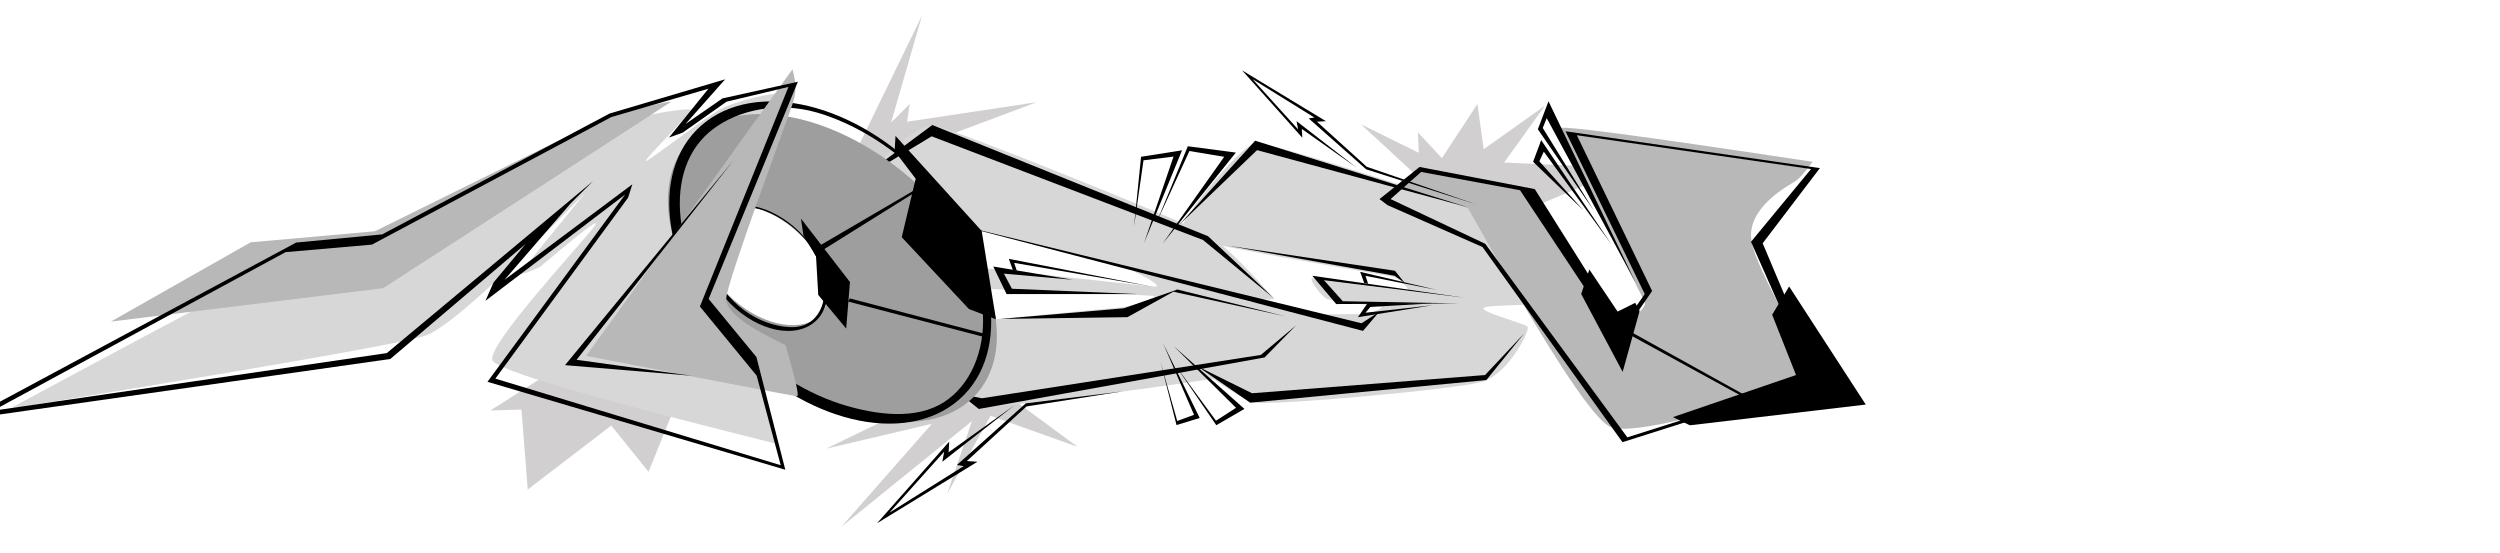
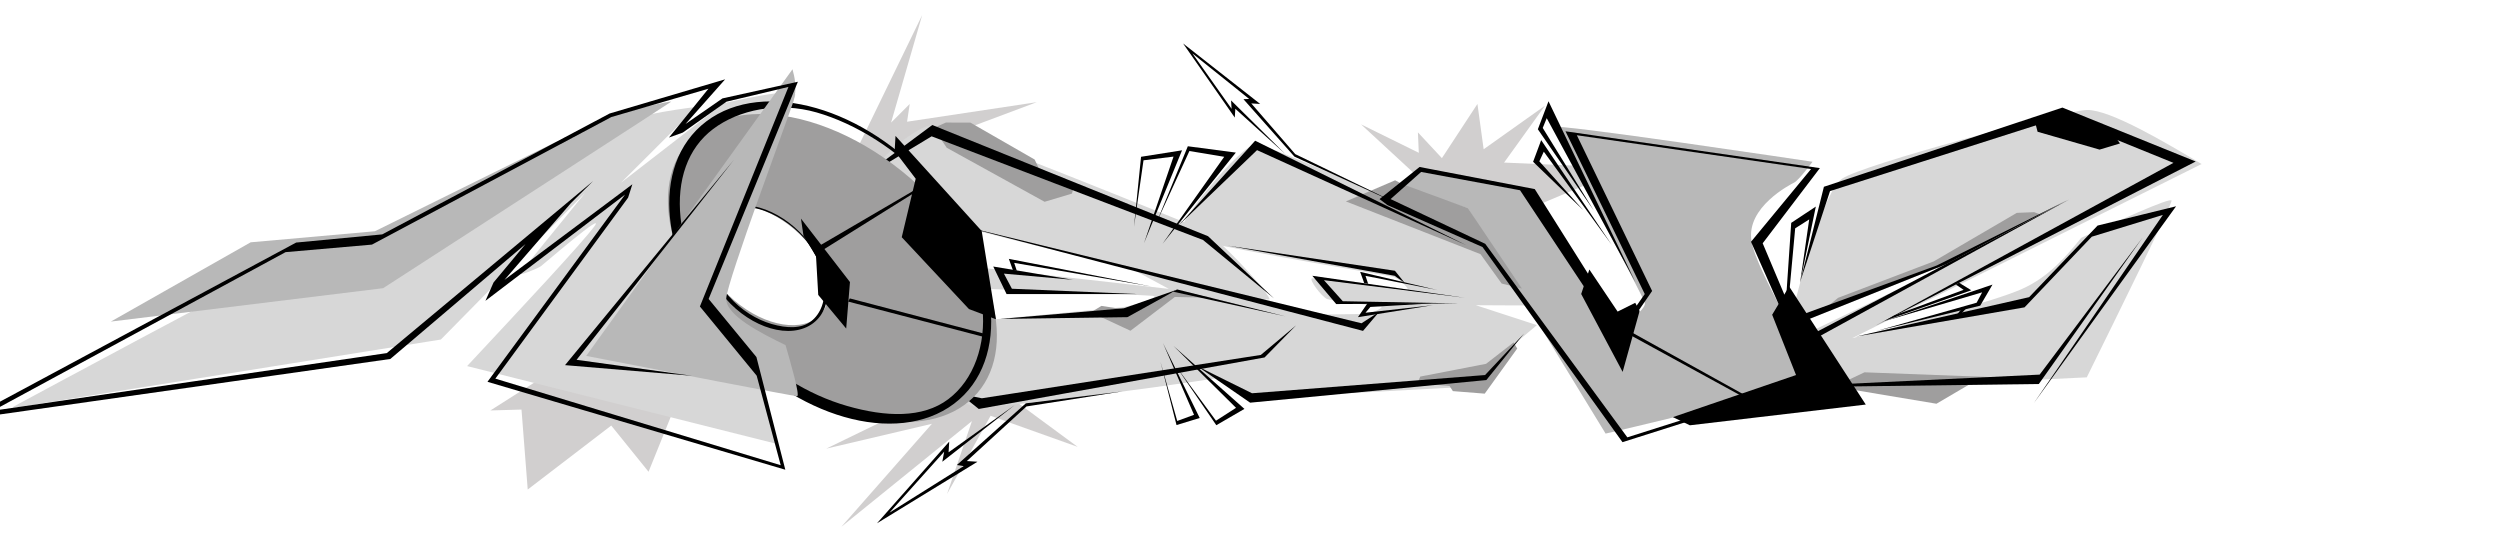
<svg xmlns="http://www.w3.org/2000/svg" width="490.814mm" height="108.488mm" viewBox="0 0 490.814 108.488" version="1.1" id="svg1">
  <defs id="defs1">
    </defs>
  <g id="layer21">
    <path style="fill:#d1cfcf;fill-opacity:1;stroke:none;stroke-width:2;stroke-dasharray:none;stroke-opacity:1" d="m 165.872,34.186 15.174,-31.221 -6.105,21.105 3.663,-3.663 -0.523,3.488 25.465,-3.837 z" id="path55" />
    <path style="fill:#d1cfcf;fill-opacity:1;stroke:none;stroke-width:2;stroke-dasharray:none;stroke-opacity:1" d="m 186.977,76.047 -24.767,12.035 20.756,-4.884 -17.791,20.233 25.64,-20.756 -4.884,14.302 8.547,-15.349 17.093,6.105 -15.872,-11.686 z" id="path56" />
    <path style="fill:#d1cfcf;fill-opacity:1;stroke:none;stroke-width:2;stroke-dasharray:none;stroke-opacity:1" d="m 289.884,45.349 -22.674,-20.93 11.337,5.581 -0.174,-4.012 4.709,5.058 6.977,-10.64 1.221,8.895 12.035,-8.547 -8.023,11.163 23.895,1.047 z" id="path57" />
    <path style="fill:#d1cfcf;fill-opacity:1;stroke:none;stroke-width:2;stroke-dasharray:none;stroke-opacity:1" d="m 144.593,49.884 -48.314,30.698 6.105,-0.174 1.221,15.698 16.395,-12.558 7.326,9.07 z" id="path58" />
  </g>
  <g id="layer1" style="display:inline" transform="translate(17.44186,-69.41861)">
-     <path style="fill:#d7d7d7;fill-opacity:1;stroke:none;stroke-width:1;stroke-dasharray:none;stroke-opacity:1" d="m -15.814,131.678 c 1.218,-0.657 31.59,-17.023 35.677,-18.865 4.087,-1.842 11.111,-2.519 13.832,-3.645 2.721,-1.126 29.409,-14.407 33.111,-15.986 3.702,-1.579 10.172,-2.34 10.096,-1.975 -0.076,0.365 -6.826,7.103 -6.319,7.036 0.508,-0.068 8.134,-5.98 10.363,-7.195 2.228,-1.215 9.915,-3.024 9.762,-1.735 -0.153,1.289 -11.521,27.615 -11.908,29.413 -0.387,1.798 4.979,2.94 5.526,3.772 0.547,0.832 3.022,9.617 4.474,14.771 -14.285,-3.589 -38.348,-9.635 -39.349,-11.543 -1,-1.908 12.383,-16.232 14.037,-18.484 1.654,-2.252 -6.947,5.167 -7.358,5.486 -0.41,0.319 -3.139,1.413 -2.905,1.03 0.234,-0.383 5.833,-7.254 8.981,-11.118 -6.626,6.734 -17.801,18.091 -21.94,19.642 -4.138,1.551 -53.623,9.464 -55.461,9.758 -1.838,0.294 -1.838,0.294 -0.619,-0.363 z" id="path1" transform="matrix(1.424413,0,0,1.424413,8.815801,-38.8984)" />
+     <path style="fill:#d7d7d7;fill-opacity:1;stroke:none;stroke-width:1;stroke-dasharray:none;stroke-opacity:1" d="m -15.814,131.678 c 1.218,-0.657 31.59,-17.023 35.677,-18.865 4.087,-1.842 11.111,-2.519 13.832,-3.645 2.721,-1.126 29.409,-14.407 32.419,-15.905 3.01,-1.498 11.521,-2.498 11.521,-2.498 0,0 -10.483,10.464 -10.483,10.464 0,0 14.124,-10.95 14.124,-10.95 0,0 10.483,-2.467 9.881,-1.072 -0.602,1.394 -11.97,27.721 -12.357,29.519 -0.387,1.798 4.979,2.94 5.526,3.772 0.547,0.832 3.022,9.617 4.474,14.771 0,0 -42.856,-10.768 -42.856,-10.768 7.945,-8.503 15.889,-17.007 17.544,-19.259 1.654,-2.252 -6.947,5.167 -7.358,5.486 -0.41,0.319 -3.139,1.413 -2.905,1.03 0.234,-0.383 5.833,-7.254 8.981,-11.118 0,0 -19.877,20.201 -19.877,20.201 -19.787,3.164 -55.685,8.904 -57.523,9.198 -1.838,0.294 -1.838,0.294 -0.619,-0.363 z" id="path1" transform="matrix(1.424413,0,0,1.424413,8.815801,-38.8984)" />
  </g>
  <g id="layer12" style="display:inline">
-     <path id="path12-2" style="display:inline;fill:#d7d7d7;fill-opacity:1;stroke:none;stroke-width:1;stroke-dasharray:none;stroke-opacity:1" d="m 136.787,103.414 c -1.868,0.122 -10.169,10.433 -9.303,11.255 0.866,0.822 24.92,4.82 25.878,5.027 0.958,0.207 2.284,1.717 1.81,1.712 -0.473,-0.005 -11.055,-1.554 -11.561,-1.506 -0.506,0.048 1.161,2.279 1.822,2.532 0.661,0.253 6.304,0.836 6.598,0.921 0.294,0.086 -1.02,0.851 -2.199,0.892 -1.18,0.041 -26.056,0.184 -26.819,0.761 -0.762,0.577 11.398,9.633 13.549,10.029 2.151,0.396 24.559,-1.604 27.728,-2.527 3.169,-0.922 5.866,-6.252 5.537,-6.702 -0.329,-0.45 -6.705,-2.013 -5.118,-2.395 1.587,-0.382 11.68,-0.179 12.287,-1.105 0.606,-0.925 -9.87,-9.289 -11.161,-9.901 -1.291,-0.612 -27.18,-9.116 -29.048,-8.994 z" transform="matrix(1.612942,0,0,1.612942,25.98165,-138.7647)" />
+     <path id="path12-2" style="display:inline;fill:#d7d7d7;fill-opacity:1;stroke:none;stroke-width:1;stroke-dasharray:none;stroke-opacity:1" d="m 136.793,103.591 c -1.874,-0.055 -10.175,10.256 -9.309,11.078 0.866,0.822 24.92,4.82 25.878,5.027 0.958,0.207 2.284,1.717 1.81,1.712 -0.473,-0.005 -11.055,-1.554 -11.561,-1.506 -0.506,0.048 1.161,2.279 1.822,2.532 0.661,0.253 6.304,0.836 6.598,0.921 0.294,0.086 -1.02,0.851 -2.226,0.895 -1.206,0.044 -26.675,0.249 -27.418,0.768 -0.743,0.519 8.417,6.18 13.815,9.518 0,0 25.812,-1.401 25.812,-1.401 0,0 8.948,-7.532 8.948,-7.532 0,0 -7.432,-2.421 -7.432,-2.421 5.494,0.042 13.579,0.104 13.836,-0.508 0.257,-0.612 -10.121,-6.025 -11.412,-6.637 -1.291,-0.612 -27.289,-12.391 -29.163,-12.446 z" transform="matrix(1.612942,0,0,1.612942,25.98165,-138.7647)" />
+     <path style="font-variation-settings:normal;opacity:1;vector-effect:none;fill:#9f9e9e;fill-opacity:1;stroke:none;stroke-width:0.265px;stroke-linecap:butt;stroke-linejoin:miter;stroke-miterlimit:4;stroke-dasharray:none;stroke-dashoffset:0;stroke-opacity:1;-inkscape-stroke:none;stop-color:#000000;stop-opacity:1" d="m 278.829,73.933 12.925,-2.507 5.411,-4.202 0.706,1.199 -6.381,8.86 -6.253,-0.495 -0.663,-1.018 -6.29,-0.521 z" id="path23851" />
  </g>
  <g id="layer16" transform="matrix(1.217082,0,0,1.217082,-50.50224,-6.339306)" style="display:inline" />
  <g id="layer7" style="display:inline" transform="translate(17.44186,-69.41861)">
-     <path id="path12" style="fill:#d7d7d7;fill-opacity:1;stroke:none;stroke-width:1;stroke-dasharray:none;stroke-opacity:1" d="m 123.753,99.253 c -2.454,-0.25 -11.607,7.779 -8.933,9.742 2.675,1.964 33.656,9.386 35.134,9.789 1.478,0.403 5.886,2.773 4.373,2.692 -1.514,-0.081 -35.519,-3.946 -37.153,-3.963 -1.634,-0.017 2.26,2.463 4.528,3.909 11.434,0.438 30.837,1.181 32.311,1.325 1.474,0.144 -2.741,1.414 -4.324,1.593 -1.584,0.179 -32.529,2.893 -33.661,3.63 -1.132,0.737 11.069,9.824 13.719,10.1 2.651,0.276 32.767,-3.619 37.57,-4.782 4.803,-1.163 11.422,-5.612 11.025,-6.685 -0.397,-1.072 -7.082,-2.345 -11.977,-3.276 1.489,-0.035 2.979,-0.07 4.468,-0.105 -2.542,-2.892 -6.652,-7.569 -9.738,-9.179 -3.086,-1.61 -34.888,-14.54 -37.343,-14.789 z" transform="matrix(1.424413,0,0,1.424413,-10.56285,-47.3455)" />
+     <path id="path12" style="fill:#d7d7d7;fill-opacity:1;stroke:none;stroke-width:1;stroke-dasharray:none;stroke-opacity:1" d="m 123.753,99.253 c -2.454,-0.25 -11.607,7.779 -8.933,9.742 2.675,1.964 22.508,6.715 36.284,10.016 0,0 5.169,2.779 5.169,2.779 -13.792,-1.568 -37.465,-4.259 -39.099,-4.276 -1.634,-0.017 2.26,2.463 4.528,3.909 11.434,0.438 30.837,1.181 32.311,1.325 1.474,0.144 -2.741,1.414 -4.324,1.593 -1.584,0.179 -32.529,2.893 -33.661,3.63 -1.132,0.737 11.069,9.824 13.719,10.1 2.651,0.276 32.767,-3.619 37.57,-4.782 4.803,-1.163 11.422,-5.612 12.578,-6.389 1.156,-0.777 -13.53,-3.572 -12.786,-3.589 0.745,-0.018 2.234,-0.053 2.979,-0.07 0.745,-0.018 -6.881,-8.693 -9.48,-9.75 -2.599,-1.057 -34.402,-13.986 -36.856,-14.236 z" transform="matrix(1.424413,0,0,1.424413,-10.56285,-47.3455)" />
+     <path style="font-variation-settings:normal;opacity:1;vector-effect:none;fill:#9f9e9e;fill-opacity:1;stroke:none;stroke-width:0.265px;stroke-linecap:butt;stroke-linejoin:miter;stroke-miterlimit:4;stroke-dasharray:none;stroke-dashoffset:0;stroke-opacity:1;-inkscape-stroke:none;stop-color:#000000;stop-opacity:1" d="m 166.699,95.767 0.368,0.644 1.365,2.021 19.207,10.603 5.371,-1.61 0.449,-1.573 z" id="path26315" />
+     <path style="font-variation-settings:normal;opacity:1;vector-effect:none;fill:#9f9e9e;fill-opacity:1;stroke:none;stroke-width:0.265px;stroke-linecap:butt;stroke-linejoin:miter;stroke-miterlimit:4;stroke-dasharray:none;stroke-dashoffset:0;stroke-opacity:1;-inkscape-stroke:none;stop-color:#000000;stop-opacity:1" d="m 165.203,94.828 21.462,7.988 -0.976,-2.074 -12.624,-7.255 -4.806,-0.007 z" id="path28216" />
+     <path style="font-variation-settings:normal;opacity:1;vector-effect:none;fill:#9f9e9e;fill-opacity:1;stroke:none;stroke-width:0.265px;stroke-linecap:butt;stroke-linejoin:miter;stroke-miterlimit:4;stroke-dasharray:none;stroke-dashoffset:0;stroke-opacity:1;-inkscape-stroke:none;stop-color:#000000;stop-opacity:1" d="m 196.74,130.738 7.759,3.615 8.708,-6.632 7.36,0.158 -7.192,-1.325 -9.074,3.76 -5.511,-0.842 z" id="path30338" />
  </g>
  <g id="layer15" style="display:inline">
    <path style="fill:#000000;fill-opacity:1;stroke:none;stroke-width:2;stroke-dasharray:none;stroke-opacity:1" d="m 167.609,36.013 15.417,-11.47 54.143,21.83 12.95,12.21 L 236.182,47.113 182.902,26.763 Z" id="path29" />
    <path style="fill:#000000;fill-opacity:1;stroke:none;stroke-width:2;stroke-dasharray:none;stroke-opacity:1" d="m 188.452,77.33 3.7,2.96 56.116,-10.113 6.191,-6.309 -6.931,5.815 -54.76,8.51 z" id="path31" />
    <path style="fill:#000000;fill-opacity:1;stroke:none;stroke-width:2;stroke-dasharray:none;stroke-opacity:1" d="m 196.395,62.616 24.244,-2.093 10.465,-3.663 -9.767,5.407 z" id="path40" />
    <path style="fill:#000000;fill-opacity:1;stroke:none;stroke-width:2;stroke-dasharray:none;stroke-opacity:1" d="m 195,52.326 2.616,5.407 h 25.64 l -24.593,-1.047 -1.57,-2.965 13.605,1.221 z" id="path42" />
    <path style="display:inline;fill:#000000;fill-opacity:1;stroke:none;stroke-width:2;stroke-dasharray:none;stroke-opacity:1" d="m 198.847,53.003 -0.785,-2.18 28.001,5.426 -26.954,-4.641 0.523,1.57 z" id="path45-3" />
    <path style="fill:#000000;fill-opacity:1;stroke:none;stroke-width:2;stroke-dasharray:none;stroke-opacity:1" d="m 231.1,56.825 21.287,5.29 -22.071,-4.851 z" id="path46" />
    <path style="fill:#000000;fill-opacity:1;stroke:none;stroke-width:2;stroke-dasharray:none;stroke-opacity:1" d="m 220.395,76.836 -18.87,2.96 -11.717,10.722 2.097,0.131 -19.733,12.087 14.183,-16.033 -0.123,2.097 12.95,-9.25 -14.183,11.1 0.37,-1.973 -10.73,11.963 14.553,-9.127 -1.333,-0.218 13.543,-12.115 z" id="path54" />
  </g>
+   <g id="layer11">
+     <path style="font-variation-settings:normal;opacity:1;vector-effect:none;fill:#d7d7d7;fill-opacity:1;stroke:none;stroke-width:0.303px;stroke-linecap:butt;stroke-linejoin:miter;stroke-miterlimit:4;stroke-dasharray:none;stroke-dashoffset:0;stroke-opacity:1;-inkscape-stroke:none;stop-color:#000000;stop-opacity:1" d="m 361.628,35.097 c 3.699,-2.695 43.522,-13.387 48.073,-13.506 4.551,-0.12 15.688,6.529 22.53,10.613 0,0 -68.617,34.19 -68.617,34.19 12.236,-3.176 27.707,-7.191 33.222,-9.606 5.514,-2.415 9,-6.702 11.756,-10.093 6.284,-2.88 17.714,-8.12 17.747,-7.294 0.033,0.826 -10.733,22.673 -16.652,34.683 0,0 -62.556,2.986 -62.556,2.986 0,0 -4.253,-5.931 -4.253,-5.931 18.193,-8.716 35.988,-17.241 37.401,-18.45 1.414,-1.209 -13.675,5.003 -29.101,11.354 2.563,-9.969 6.75,-26.251 10.45,-28.946 z" id="path7551" />
+     <path style="font-variation-settings:normal;display:inline;vector-effect:none;fill:#9f9e9e;fill-opacity:1;stroke:none;stroke-width:0.265px;stroke-linecap:butt;stroke-linejoin:miter;stroke-miterlimit:4;stroke-dasharray:none;stroke-dashoffset:0;stroke-opacity:1;-inkscape-stroke:none;stop-color:#000000" d="m 362.367,74.84 3.673,-1.746 28.05,1.061 -7.162,1.144 -6.751,3.967 -16.268,-2.721 z" id="path18349" />
+     <path style="font-variation-settings:normal;opacity:1;vector-effect:none;fill:#9f9e9e;fill-opacity:1;stroke:none;stroke-width:0.265px;stroke-linecap:butt;stroke-linejoin:miter;stroke-miterlimit:4;stroke-dasharray:none;stroke-dashoffset:0;stroke-opacity:1;-inkscape-stroke:none;stop-color:#000000;stop-opacity:1" d="m 358.952,60.047 1.902,-1.575 18.781,-7.151 16.315,-9.531 3.412,-0.136 1.296,0.49 -20.769,10.352 z" id="path21124" />
+   </g>
+   <g id="layer13" style="display:inline">
+     <path style="font-variation-settings:normal;opacity:1;vector-effect:none;fill:#000000;fill-opacity:1;stroke:none;stroke-width:0.303px;stroke-linecap:butt;stroke-linejoin:miter;stroke-miterlimit:4;stroke-dasharray:none;stroke-dashoffset:0;stroke-opacity:1;-inkscape-stroke:none;stop-color:#000000;stop-opacity:1" d="m 368.224,63.932 62.849,-32.225 -26.167,-10.586 -46.826,15.547 -4.692,18.78 5.893,-17.933 45.378,-14.49 22.044,8.948 z" id="path14065" />
+     <path style="font-variation-settings:normal;opacity:1;vector-effect:none;fill:#000000;fill-opacity:1;stroke:none;stroke-width:0.303px;stroke-linecap:butt;stroke-linejoin:miter;stroke-miterlimit:4;stroke-dasharray:none;stroke-dashoffset:0;stroke-opacity:1;-inkscape-stroke:none;stop-color:#000000;stop-opacity:1" d="M 352.402,67.386 406.512,39.013 352.577,68.555 Z" id="path14797" />
+     <path style="font-variation-settings:normal;opacity:1;vector-effect:none;fill:#000000;fill-opacity:1;stroke:none;stroke-width:0.303px;stroke-linecap:butt;stroke-linejoin:miter;stroke-miterlimit:4;stroke-dasharray:none;stroke-dashoffset:0;stroke-opacity:1;-inkscape-stroke:none;stop-color:#000000;stop-opacity:1" d="m 399.58,24.15 0.451,1.717 12.166,3.505 4.009,-1.21 -0.986,-1.382 -10.726,-4.549 z" id="path14799" />
+     <path style="font-variation-settings:normal;opacity:1;vector-effect:none;fill:#000000;fill-opacity:1;stroke:none;stroke-width:0.303px;stroke-linecap:butt;stroke-linejoin:miter;stroke-miterlimit:4;stroke-dasharray:none;stroke-dashoffset:0;stroke-opacity:1;-inkscape-stroke:none;stop-color:#000000;stop-opacity:1" d="m 364.278,66.087 34.092,-7.747 13.438,-14.054 15.413,-3.79 -27.939,38.668 25.347,-36.975 -13.956,4.283 -13.207,13.869 z" id="path14801" />
+     <path style="font-variation-settings:normal;opacity:1;vector-effect:none;fill:#000000;fill-opacity:1;stroke:none;stroke-width:0.303px;stroke-linecap:butt;stroke-linejoin:miter;stroke-miterlimit:4;stroke-dasharray:none;stroke-dashoffset:0;stroke-opacity:1;-inkscape-stroke:none;stop-color:#000000;stop-opacity:1" d="m 369.779,63.101 21.398,-7.227 -2.409,4.135 -20.368,4.968 19.662,-5.547 1.086,-2.037 z" id="path15657" />
+     <path style="font-variation-settings:normal;opacity:1;vector-effect:none;fill:#000000;fill-opacity:1;stroke:none;stroke-width:0.303px;stroke-linecap:butt;stroke-linejoin:miter;stroke-miterlimit:4;stroke-dasharray:none;stroke-dashoffset:0;stroke-opacity:1;-inkscape-stroke:none;stop-color:#000000;stop-opacity:1" d="m 370.03,62.975 16.984,-5.986 -2.415,-1.49 -0.601,0.374 1.511,1.033 -13.538,4.982 z" id="path15943" />
+     <path style="font-variation-settings:normal;opacity:1;vector-effect:none;fill:#000000;fill-opacity:1;stroke:none;stroke-width:0.303px;stroke-linecap:butt;stroke-linejoin:miter;stroke-miterlimit:4;stroke-dasharray:none;stroke-dashoffset:0;stroke-opacity:1;-inkscape-stroke:none;stop-color:#000000;stop-opacity:1" d="M 350.403,64.464 351.778,63.995 382.061,51.878 405.814,39.315 380.243,52.116 349.413,63.362 Z" id="path16410" />
+     <path style="font-variation-settings:normal;opacity:1;vector-effect:none;fill:#000000;fill-opacity:1;stroke:none;stroke-width:0.303px;stroke-linecap:butt;stroke-linejoin:miter;stroke-miterlimit:4;stroke-dasharray:none;stroke-dashoffset:0;stroke-opacity:1;-inkscape-stroke:none;stop-color:#000000;stop-opacity:1" d="m 358.068,75.938 42.206,-0.55 20.344,-28.708 -20.185,26.866 -42.525,2.041 z" id="path16700" />
+     <path style="font-variation-settings:normal;opacity:1;vector-effect:none;fill:#000000;fill-opacity:1;stroke:none;stroke-width:0.303px;stroke-linecap:butt;stroke-linejoin:miter;stroke-miterlimit:4;stroke-dasharray:none;stroke-dashoffset:0;stroke-opacity:1;-inkscape-stroke:none;stop-color:#000000;stop-opacity:1" d="m 386.138,60.407 -1.672,1.816 h -0.641 l 1.542,-1.881 z" id="path17218" />
+     <path style="font-variation-settings:normal;opacity:1;vector-effect:none;fill:#000000;fill-opacity:1;stroke:none;stroke-width:0.303px;stroke-linecap:butt;stroke-linejoin:miter;stroke-miterlimit:4;stroke-dasharray:none;stroke-dashoffset:0;stroke-opacity:1;-inkscape-stroke:none;stop-color:#000000;stop-opacity:1" d="m 353.403,55.513 3.089,-14.959 -4.83,3.197 -1.317,19.492 0.413,-0.101 1.684,-18.319 2.751,-1.746 z" id="path17333" />
+   </g>
  <g id="layer17" style="display:inline">
-     <path style="fill:#b8b8b8;fill-opacity:1;stroke:none;stroke-width:1;stroke-dasharray:none;stroke-opacity:1" d="m 274.866,38.884 c 0.93,0.038 16.126,2.628 17.259,3.559 1.133,0.931 11.015,18.54 12.073,19.633 1.057,1.094 5.24,-2.053 4.916,-3.111 -0.325,-1.058 -13.67,-26.301 -13.045,-26.861 0.625,-0.559 25.438,3.17 38.845,5.185 -0.693,0.938 -1.833,2.483 -2.677,3.021 -0.844,0.539 -7.532,3.993 -6.712,9.142 0.82,5.149 9.407,17.49 7.938,20.369 -1.469,2.879 -25.851,10.075 -29.679,8.254 -3.828,-1.821 -14.907,-21.351 -21.881,-33.643 -3.61,-1.184 -7.22,-2.369 -10.829,-3.553 1.046,-0.743 2.862,-2.033 3.793,-1.996 z" id="path30" transform="matrix(1.276195,0,0,1.276195,-71.57159,-15.83063)" />
+     <path style="fill:#b8b8b8;fill-opacity:1;stroke:none;stroke-width:1;stroke-dasharray:none;stroke-opacity:1" d="m 274.21,38.651 c 0,0 18.133,3.091 18.59,3.907 0.458,0.816 10.34,18.425 11.397,19.518 1.057,1.094 5.24,-2.053 4.916,-3.111 -0.325,-1.058 -13.67,-26.301 -14.045,-27.011 -0.375,-0.71 39.845,5.335 39.845,5.335 0,0 -2.079,2.815 -2.8,3.188 -0.721,0.372 -7.41,3.826 -6.589,8.975 0.82,5.149 9.407,17.49 7.959,20.187 -1.448,2.697 -18.843,6.765 -30.4,9.468 0,0 -21.181,-34.675 -21.181,-34.675 -3.61,-1.184 -7.22,-2.369 -9.024,-2.961 -1.805,-0.592 1.332,-2.821 1.332,-2.821 z" id="path30" transform="matrix(1.276195,0,0,1.276195,-71.57159,-15.83063)" />
+     <path style="font-variation-settings:normal;opacity:1;vector-effect:none;fill:#9f9e9e;fill-opacity:1;stroke:none;stroke-width:0.265px;stroke-linecap:butt;stroke-linejoin:miter;stroke-miterlimit:4;stroke-dasharray:none;stroke-dashoffset:0;stroke-opacity:1;-inkscape-stroke:none;stop-color:#000000;stop-opacity:1" d="m 275.15,36.076 13.042,4.799 10.604,15.784 -3.981,-0.989 -4.155,-5.77 -26.429,-10.359 9.666,-4.142 z" id="path1737" />
  </g>
  <g id="layer18" style="display:inline">
    <path style="fill:#000000;fill-opacity:1;stroke:none;stroke-width:1;stroke-dasharray:none;stroke-opacity:1" d="m 318.506,64.935 23.433,12.827 0.483,-0.272 -23.433,-12.994 z" id="path34" />
    <path style="fill:#000000;fill-opacity:1;stroke:none;stroke-width:2;stroke-dasharray:none;stroke-opacity:1" d="m 351.251,56.24 -3.33,5.55 4.687,11.84 -24.173,8.263 3.33,1.603 34.533,-4.07 z" id="path17" />
    <path style="fill:#000000;fill-opacity:1;stroke:none;stroke-width:2;stroke-dasharray:none;stroke-opacity:1" d="m 312.031,52.91 -1.603,4.81 8.14,15.293 3.33,-11.963 -0.863,-1.603 -3.453,1.727 z" id="path18" />
    <path style="fill:#000000;fill-opacity:1;stroke:none;stroke-width:2;stroke-dasharray:none;stroke-opacity:1" d="m 321.105,55.465 -17.093,-35.581 -2.093,5.494 10.988,15.959 -10.029,-16.221 0.785,-1.919 z" id="path47" />
    <path style="display:inline;fill:#000000;fill-opacity:1;stroke:none;stroke-width:2;stroke-dasharray:none;stroke-opacity:1" d="m 316.424,48.072 -13.851,-20.56 -1.585,4.252 9.855,9.506 -8.634,-9.593 0.878,-1.899 z" id="path47-2" />
  </g>
  <g id="layer14" style="display:inline">
    <path style="color:#000000;fill:#000000;-inkscape-stroke:none" d="m 307.344,25.775 15.568,31.953 -4.553,6.484 -17.047,-27.09 -22.613,-4.342 -7.864,6.307 1.565,1.184 L 291.057,48.5 318.535,86.812 357.336,74.488 346.059,47.762 357.289,33.004 Z m 2.232,0.777 45.983,6.635 -11.794,14.283 11.922,26.909 -36.198,11.482 -27.901,-37.997 -18.582,-8.778 5.998,-5.329 19.42,3.595 19.406,29.247 6.523,-9.474 z" id="path16" />
  </g>
  <g id="layer9" style="display:inline" transform="translate(17.44186,-69.41861)" />
  <g id="layer8" style="display:inline" transform="translate(17.44186,-69.41861)" />
  <g id="layer10" transform="translate(17.44186,-69.41861)" style="display:inline" />
  <g id="layer19" style="display:inline">
-     <path style="fill:#000000;fill-opacity:1;stroke:none;stroke-width:2;stroke-dasharray:none;stroke-opacity:1" d="m 231.495,44.153 14.923,-16.527 41.711,13.052 -41.341,-11.202 z" id="path33" />
+     <path style="fill:#000000;fill-opacity:1;stroke:none;stroke-width:2;stroke-dasharray:none;stroke-opacity:1" d="m 231.495,44.153 14.923,-16.527 41.392,20.487 -41.022,-18.637 z" id="path33" />
    <path style="fill:#000000;fill-opacity:1;stroke:none;stroke-width:2;stroke-dasharray:none;stroke-opacity:1" d="m 235.072,71.903 10.36,7.153 46.373,-4.44 7.4,-9.127 -7.647,8.14 -45.756,3.577 z" id="path35" />
    <path style="fill:#000000;fill-opacity:1;stroke:none;stroke-width:2;stroke-dasharray:none;stroke-opacity:1" d="m 240.992,48.223 32.806,5.92 1.983,1.403 -1.921,-2.389 z" id="path36" />
    <path style="fill:#000000;fill-opacity:1;stroke:none;stroke-width:2;stroke-dasharray:none;stroke-opacity:1" d="m 287.568,58.462 -29.926,-4.319 4.687,5.55 24.05,-0.123 -22.755,-0.432 -3.7,-4.132 z" id="path37" />
    <path style="fill:#000000;fill-opacity:1;stroke:none;stroke-width:2;stroke-dasharray:none;stroke-opacity:1" d="m 187.44,43.992 79.858,19.476 3.455,-2.235 -3.158,3.73 z" id="path38" />
    <path style="fill:#000000;fill-opacity:1;stroke:none;stroke-width:1.679;stroke-dasharray:none;stroke-opacity:1" d="m 228.232,47.867 14.391,-17.911 -9.422,-1.242 -6.109,14.909 6.419,-13.977 6.833,1.139 z" id="path43" />
    <path style="display:inline;fill:#000000;fill-opacity:1;stroke:none;stroke-width:1.44;stroke-dasharray:none;stroke-opacity:1" d="m 224.596,47.738 7.47,-18.229 -8.048,1.273 -1.392,13.744 1.874,-13.054 5.895,-0.728 z" id="path43-6" />
    <path style="display:inline;fill:#000000;fill-opacity:1;stroke:none;stroke-width:1.306;stroke-dasharray:none;stroke-opacity:1" d="m 230.38,67.91 13.933,12.367 -5.519,3.201 -7.944,-11.614 7.878,10.732 3.937,-2.529 z" id="path43-67" />
    <path style="display:inline;fill:#000000;fill-opacity:1;stroke:none;stroke-width:1.079;stroke-dasharray:none;stroke-opacity:1" d="m 228.318,67.35 7.217,14.712 -4.555,1.388 -3.159,-12.453 3.297,11.65 3.3,-1.209 z" id="path43-67-9" />
    <path style="fill:#000000;fill-opacity:1;stroke:none;stroke-width:2;stroke-dasharray:none;stroke-opacity:1" d="m 281.119,59.564 -12.602,-0.087 -1.919,2.791 14.738,-2.355 -13.256,1.483 0.959,-1.134 z" id="path44" />
    <path style="fill:#000000;fill-opacity:1;stroke:none;stroke-width:2;stroke-dasharray:none;stroke-opacity:1" d="m 267.82,55.552 -0.785,-2.18 15.174,3.576 -14.128,-2.791 0.523,1.57 z" id="path45" />
-     <path style="display:inline;fill:#000000;fill-opacity:1;stroke:none;stroke-width:1.659;stroke-dasharray:none;stroke-opacity:1" d="m 289.791,40.116 -21.465,-7.375 -9.767,-8.846 1.748,-0.108 -16.45,-9.972 11.823,13.228 -0.103,-1.73 10.795,7.631 -11.823,-9.158 0.308,1.628 -8.945,-9.87 12.132,7.53 -1.111,0.18 11.29,9.995 z" id="path54-5" />
+     <path style="display:inline;fill:#000000;fill-opacity:1;stroke:none;stroke-width:1.659;stroke-dasharray:none;stroke-opacity:1" d="m 274.716,40.155 -20.425,-9.898 -8.635,-9.954 1.748,0.103 -15.135,-11.873 10.151,14.551 0.105,-1.73 9.802,8.871 -10.639,-10.51 0.111,1.653 -7.696,-10.872 11.141,8.931 -1.125,0.045 10.009,11.278 z" id="path54-5" />
  </g>
  <g id="layer4" transform="matrix(1.076119,0,0,1.076119,11.38566,-79.75484)" style="display:inline">
    <path id="path10" style="fill:#9f9e9e;fill-opacity:1;stroke:none;stroke-width:1.424;stroke-dasharray:none;stroke-opacity:1" d="m 128.92,94.929 a 34.916,21.696 40.754 0 0 -14.087,5.295 34.916,21.696 40.754 0 0 12.285,39.228 34.916,21.696 40.754 0 0 40.613,6.359 34.916,21.696 40.754 0 0 -12.286,-39.229 34.916,21.696 40.754 0 0 -26.525,-11.653 z m -4.887,16.532 a 13.658,8.487 40.754 0 1 10.376,4.558 13.658,8.487 40.754 0 1 4.806,15.345 13.658,8.487 40.754 0 1 -15.886,-2.488 13.658,8.487 40.754 0 1 -4.806,-15.345 13.658,8.487 40.754 0 1 5.51,-2.071 z" />
  </g>
  <g id="layer6" style="display:inline" transform="translate(17.44186,-69.41861)">
    <path style="fill:#000000;fill-opacity:1;stroke:none;stroke-width:1.424;stroke-dasharray:none;stroke-opacity:1" d="m 143.721,117.497 18.545,-10.847 0.279,0.322 -18.632,11.64 z" id="path24" />
    <path style="fill:#000000;fill-opacity:1;stroke:none;stroke-width:1.424;stroke-dasharray:none;stroke-opacity:1" d="m 149.406,128.005 26.439,6.939 -0.176,0.615 -26.615,-6.939 z" id="path25" />
    <path style="fill:#000000;fill-opacity:1;stroke:none;stroke-width:2;stroke-dasharray:none;stroke-opacity:1" d="m 158.372,96.105 16.919,18.663 2.799,17.336 -5.305,-2.012 -13.192,-14.103 2.74,-11.482 -4.135,-5.437 z" id="path20" />
    <path style="fill:#000000;fill-opacity:1;stroke:none;stroke-width:2;stroke-dasharray:none;stroke-opacity:1" d="m 139.807,112.338 9.62,12.457 -0.74,9.127 -5.488,-6.598 -0.432,-7.585 -2.467,-4.07 z" id="path28" />
  </g>
  <g id="layer5" style="display:inline">
    <path style="color:#000000;fill:#000000;-inkscape-stroke:none" d="m 88.766,102.836 c -7.097,0 -13.456,4.259 -17.977,10.945 -4.521,6.687 -7.275,15.836 -7.275,25.924 0,10.087 2.754,19.237 7.275,25.924 4.521,6.687 10.88,10.945 17.977,10.945 7.097,0 13.458,-4.259 17.979,-10.945 4.521,-6.687 7.275,-15.836 7.275,-25.924 0,-10.088 -2.754,-19.237 -7.275,-25.924 -4.521,-6.687 -10.882,-10.945 -17.979,-10.945 z m 0,2.004 c 6.297,0 13.228,3.39 17.484,9.684 4.256,6.295 7.272,15.6 7.272,25.321 0,9.722 -3.808,18.663 -8.064,24.958 -4.256,6.295 -10.664,10.374 -16.961,10.374 -6.297,0 -11.59,-4.624 -15.846,-10.918 -4.256,-6.295 -7.136,-14.832 -7.136,-24.554 0,-9.722 2.675,-18.506 6.932,-24.801 4.256,-6.295 10.022,-10.064 16.318,-10.064 z" id="path13" transform="matrix(0.7982029,-0.6023888,0.6595359,0.751673,0,0)" />
    <path style="color:#000000;fill:#000000;stroke-width:0.389;-inkscape-stroke:none" d="m 140.79,41.786 c -2.197,1.67 -3.077,4.417 -2.766,7.445 0.311,3.028 1.799,6.363 4.38,9.325 2.581,2.962 5.774,5.001 8.885,5.901 3.11,0.9 6.169,0.654 8.366,-1.016 2.197,-1.67 3.077,-4.418 2.766,-7.446 -0.311,-3.028 -1.799,-6.363 -4.38,-9.325 -2.581,-2.962 -5.774,-5.001 -8.885,-5.901 -3.11,-0.9 -6.169,-0.653 -8.367,1.017 z m 0.513,0.588 c 1.95,-1.482 4.963,-2.118 7.891,-1.271 2.928,0.847 6.243,2.87 8.73,5.725 2.487,2.855 3.596,6.377 3.888,9.227 0.293,2.85 -0.648,5.556 -2.597,7.038 -1.95,1.482 -4.771,1.37 -7.7,0.523 -2.928,-0.847 -6.004,-2.677 -8.491,-5.532 -2.487,-2.855 -3.906,-6.064 -4.199,-8.915 -0.293,-2.85 0.528,-5.314 2.478,-6.796 z" id="path13-7" />
  </g>
  <g id="layer2" style="display:inline" transform="translate(17.44186,-69.41861)">
    <path style="fill:#b8b8b8;fill-opacity:1;stroke:none;stroke-width:1;stroke-dasharray:none;stroke-opacity:1" d="m 91.221,85.291 c -9.477,13.169 -18.953,26.337 -28.43,39.506 9.855,1.919 28.636,5.575 29.067,5.552 0.431,-0.023 -0.899,-4.622 -1.596,-7.035 -3.198,-1.57 -8.29,-4.07 -8.171,-6.451 0.118,-2.381 8.658,-25.242 9.244,-27.089 0.585,-1.847 0.149,-3.495 -0.113,-4.483 z" id="path2" transform="matrix(1.424413,0,0,1.424413,8.209243,-38.47142)" />
    <path style="fill:#b8b8b8;fill-opacity:1;stroke:none;stroke-width:1;stroke-dasharray:none;stroke-opacity:1" d="m 74.482,89.773 c -0.336,0.256 -26.284,17.029 -39.686,25.692 0,0 -37.527,4.602 -37.527,4.602 0,0 19.271,-10.927 19.271,-10.927 5.707,-0.508 11.415,-1.015 17.122,-1.523 10.93,-5.407 29.616,-14.651 31.617,-15.529 2.001,-0.878 9.538,-2.57 9.202,-2.314 z" id="path3" transform="matrix(1.424413,0,0,1.424413,8.209243,-38.47142)" />
    <path style="fill:#000000;fill-opacity:1;stroke:none;stroke-width:2;stroke-dasharray:none;stroke-opacity:1" d="m 126.628,100.814 -33.14,40.291 24.942,2.093 -22.674,-3.14 z" id="path52" />
  </g>
  <g id="layer20" style="display:inline">
    <path style="color:#000000;fill:#000000;-inkscape-stroke:none" d="m 142.361,15.576 -22.684,6.709 -44.639,23.732 -16.898,1.604 -63.168,33.938 4.356,-0.099 L 76.631,70.475 103.174,47.914 96.895,55.457 95.301,59.062 122.714,38.203 95.703,74.957 154.178,92.219 l -5.672,-22.121 -9.385,-11.404 17.523,-42.646 -14.807,3.271 -7.254,5.025 z m 12.433,1.487 -17.386,43.109 11.148,13.584 4.717,17.578 -56.022,-16.999 26.059,-35.525 0.839,-2.633 -25.105,18.764 13.047,-15.071 4.352,-4.322 -40.511,33.775 -77.337,11.316 57.472,-31.137 16.956,-1.48 46.997,-25.043 19.065,-5.564 -7.747,9.585 2.717,-0.978 8.575,-6.06 z" id="path39" />
  </g>
+   <g id="layer3" style="display:none" />
</svg>
